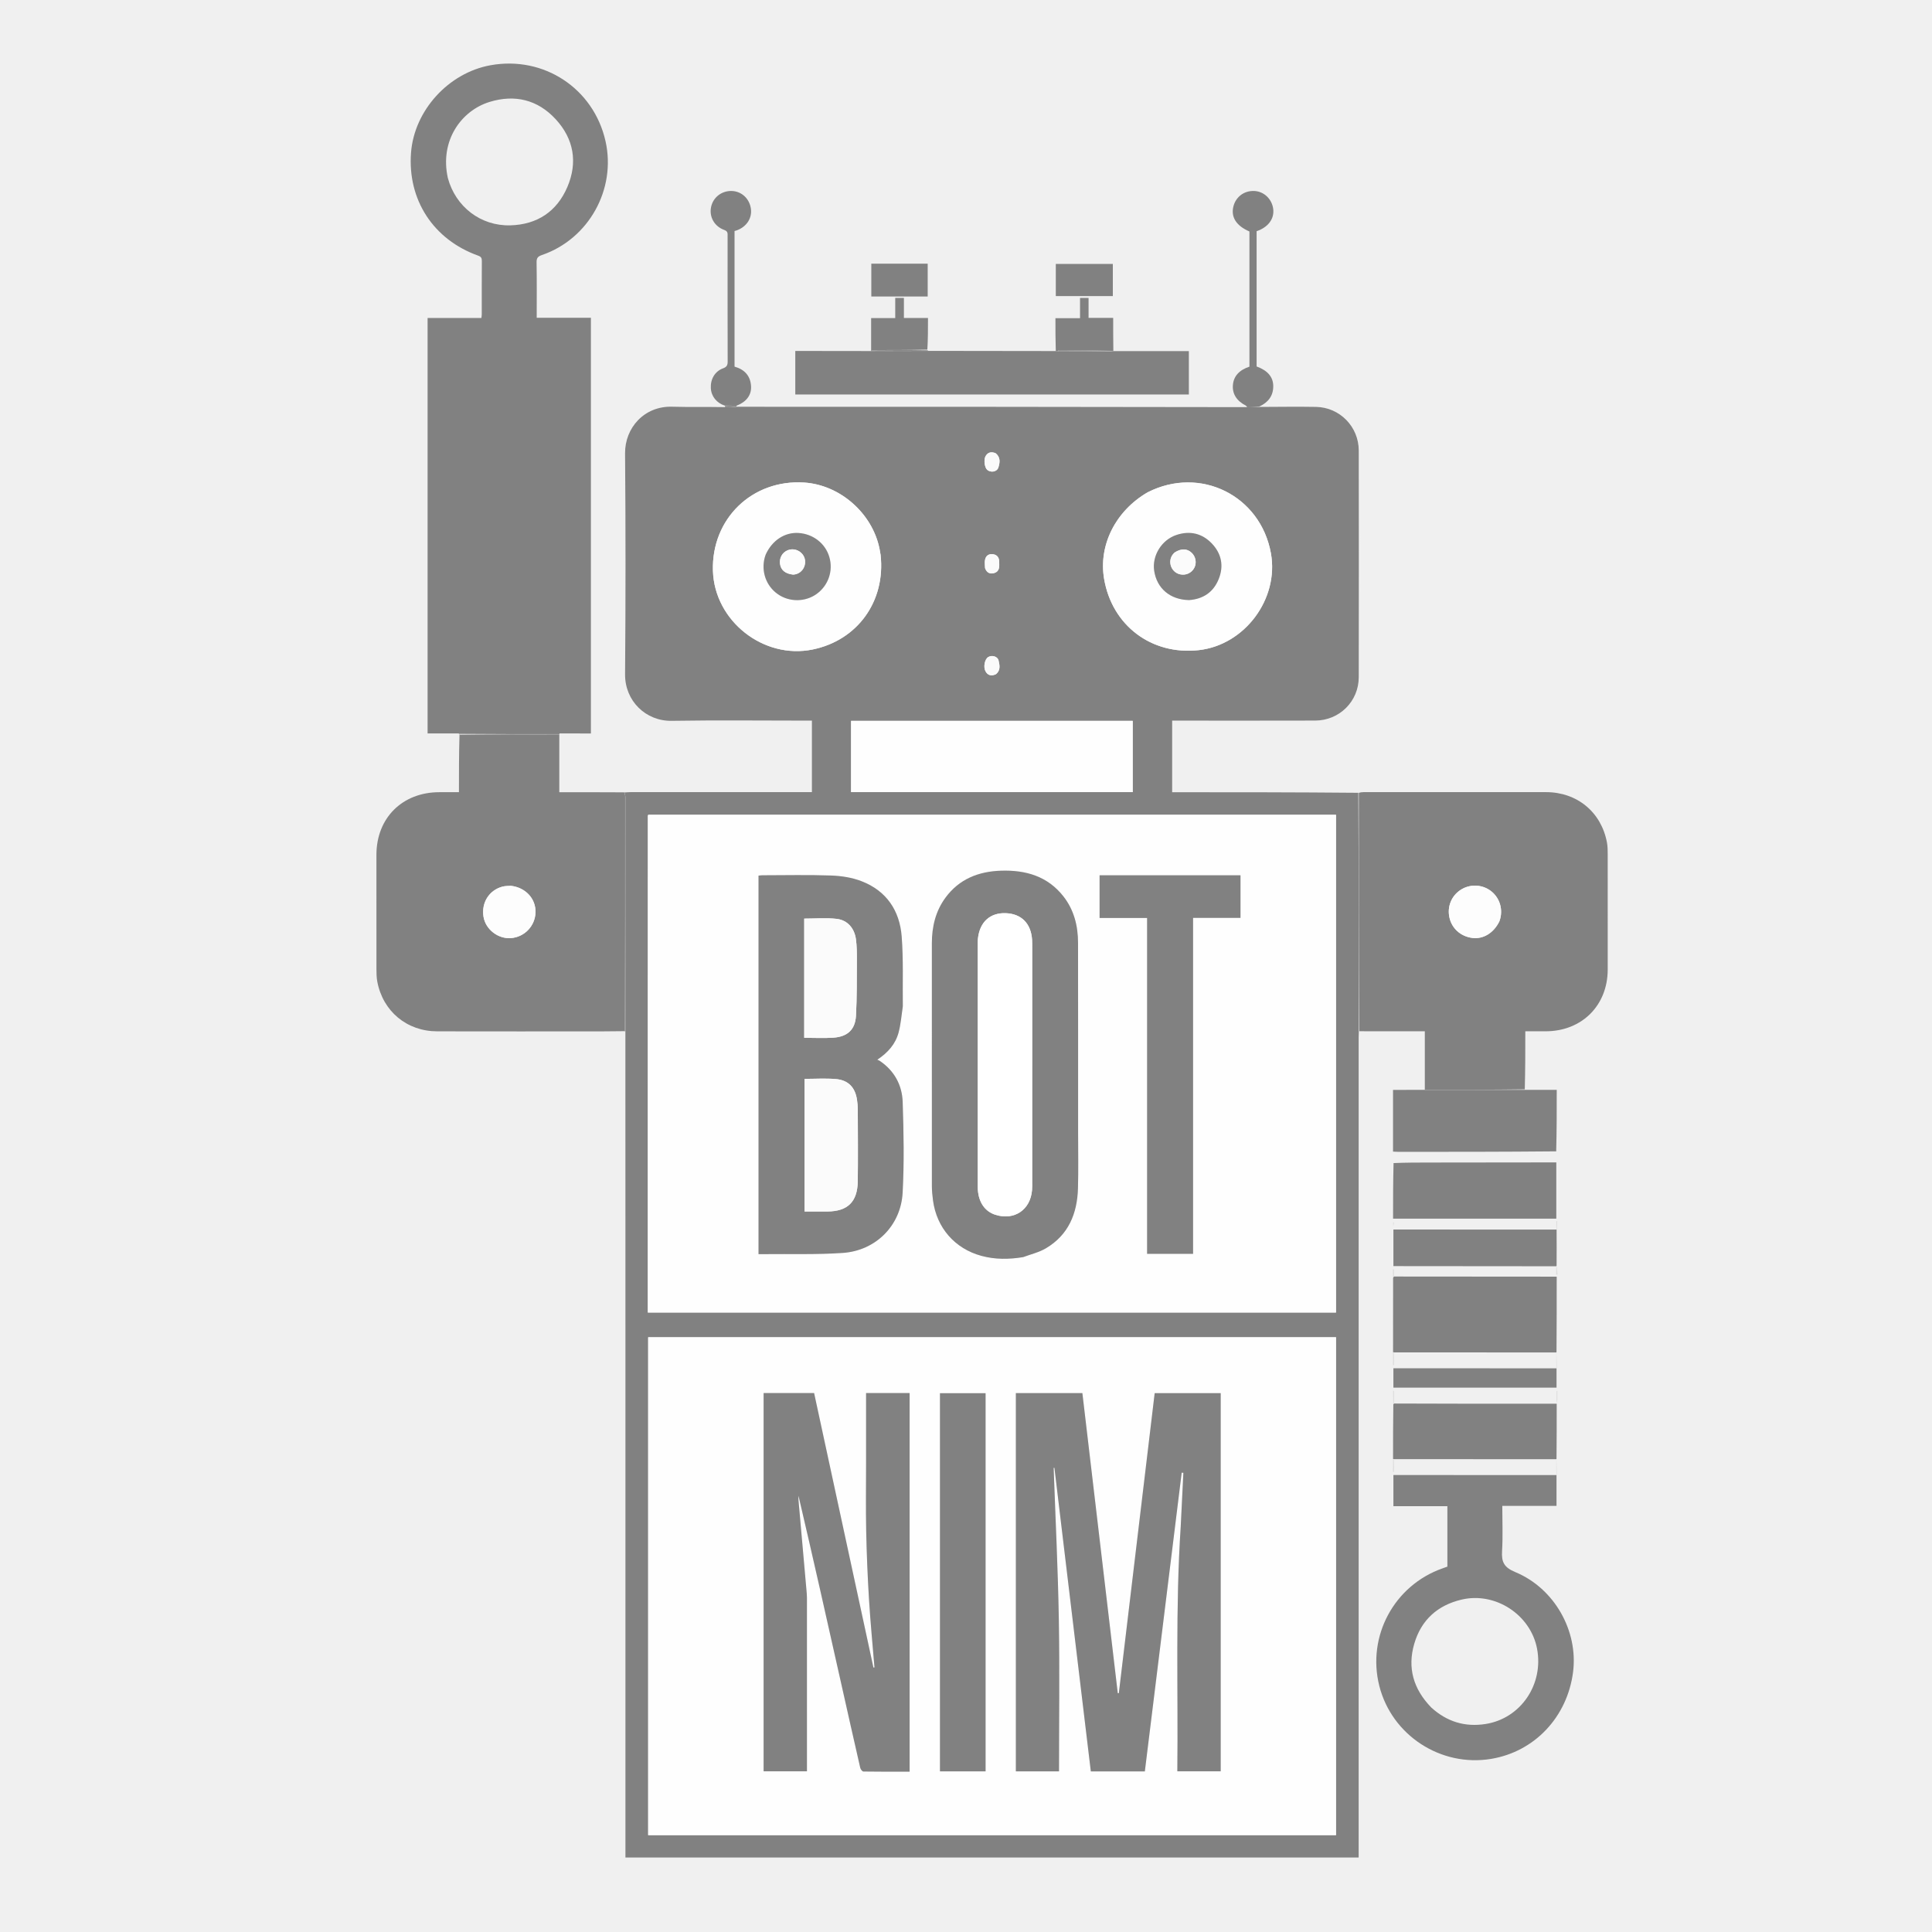
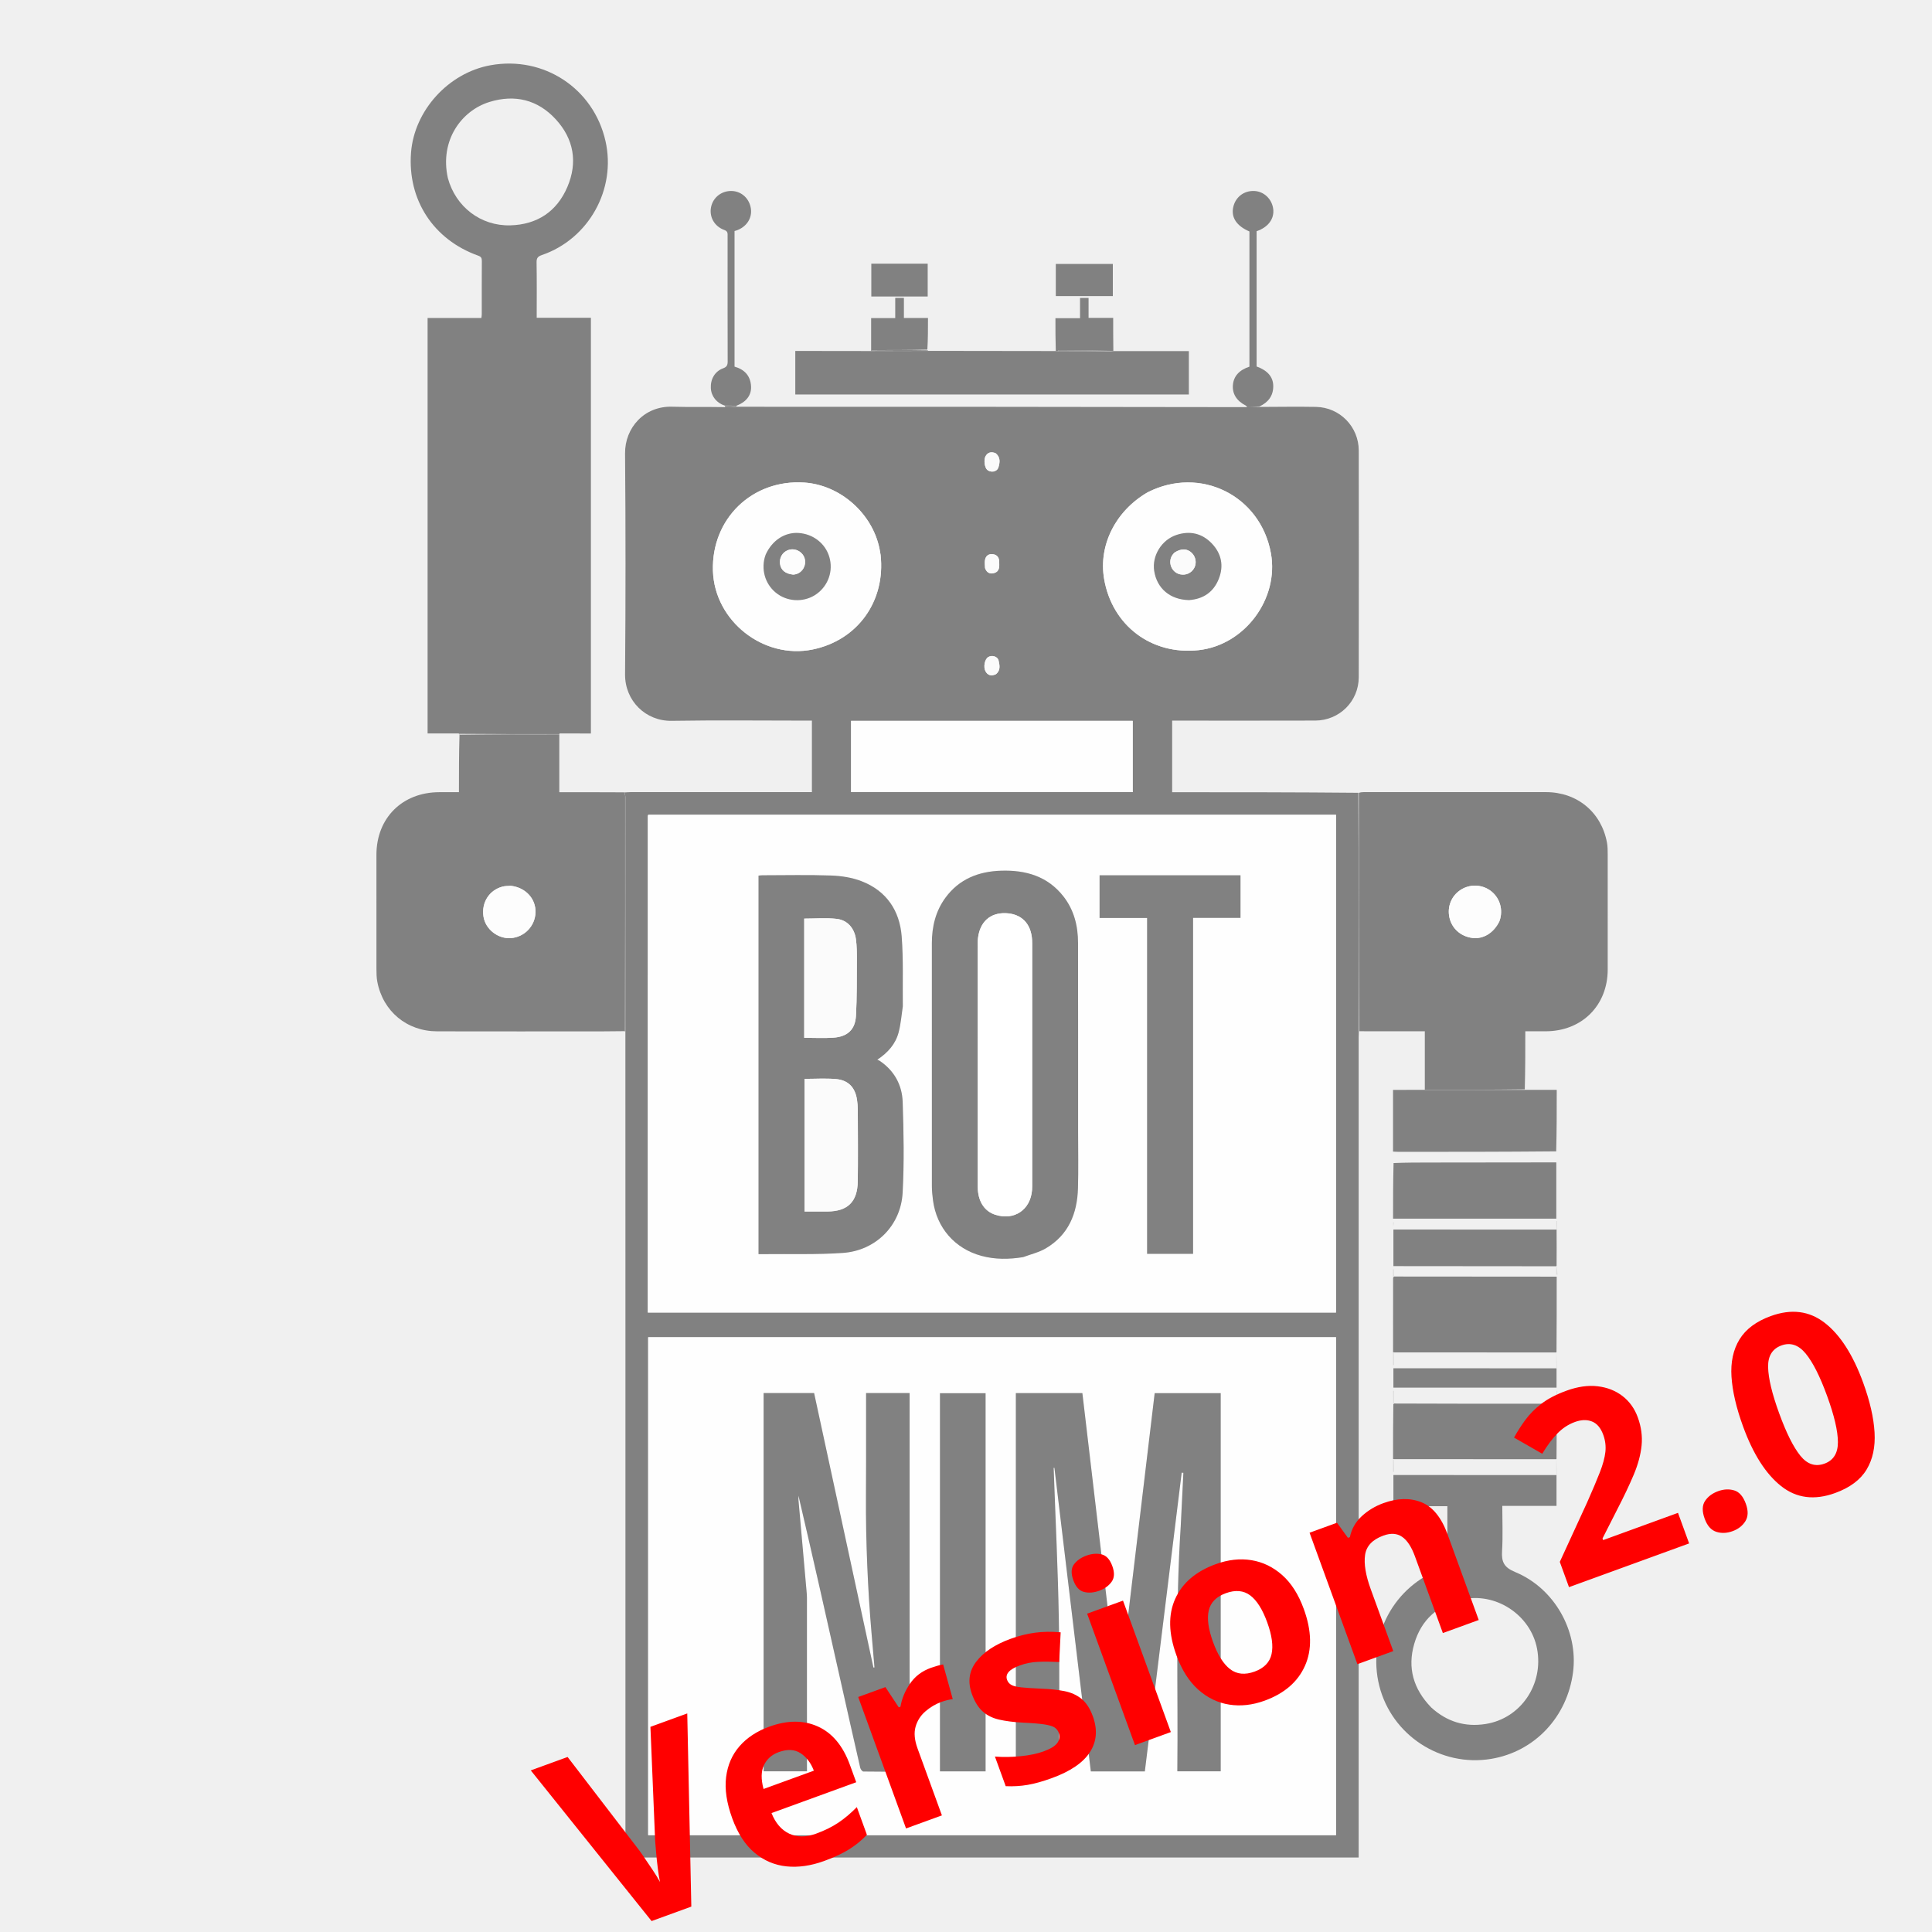
<svg xmlns="http://www.w3.org/2000/svg" version="1.1" id="Layer_1" x="0px" y="0px" width="100%" viewBox="0 0 1810 1810" enable-background="new 0 0 1810 1810" xml:space="preserve">
  <path fill="#818181" opacity="1" stroke="none" d=" M1273.03,966.088   C1272.973,968.085 1272.866,970.082 1272.866,972.08   C1272.858,1056.238 1272.859,1140.397 1272.859,1224.556   C1272.859,1394.536 1272.859,1564.517 1272.859,1734.498   C1272.859,1736.307 1272.859,1738.115 1272.859,1740.216   C1043.804,1740.216 815.072,1740.216 585.946,1740.216   C585.946,1738.102 585.946,1736.137 585.946,1734.173   C585.946,1575.688 585.952,1417.203 585.944,1258.718   C585.939,1161.562 585.913,1064.406 585.896,966.315   C585.918,892.53 585.945,819.68 585.923,746.83   C585.923,745.407 585.333,743.984 585.011,742.523   C585.004,742.484 585.002,742.407 585.002,742.407   C586.99,742.303 588.979,742.11 590.968,742.109   C645.619,742.093 700.271,742.096 754.923,742.096   C756.733,742.096 758.543,742.096 760.636,742.096   C760.636,719.763 760.636,697.705 760.636,675.118   C758.753,675.118 756.974,675.118 755.195,675.118   C713.207,675.118 671.21,674.617 629.233,675.311   C605.049,675.711 585.398,656.712 585.601,631.702   C586.159,562.725 586.159,493.738 585.593,424.762   C585.396,400.861 603.528,380.298 629.646,381.031   C645.795,381.484 661.968,381.099 678.898,381.406   C683.101,381.509 686.535,381.297 689.969,381.084   C849.026,381.092 1008.084,381.099 1167.915,381.423   C1172.435,381.572 1176.18,381.404 1179.926,381.236   C1197.581,381.202 1215.242,380.883 1232.891,381.206   C1255.178,381.613 1272.916,399.752 1272.948,422.083   C1273.05,492.882 1273.061,563.682 1272.941,634.481   C1272.903,657.052 1254.84,674.995 1232.188,675.071   C1189.376,675.215 1146.562,675.116 1103.75,675.118   C1101.957,675.118 1100.165,675.118 1098.133,675.118   C1098.133,697.579 1098.133,719.633 1098.133,742.192   C1156.23,742.192 1214.155,742.192 1272.541,742.736   C1273.012,817.549 1273.021,891.819 1273.03,966.088  M1205.5,1252.796   C1006.099,1252.796 806.699,1252.796 607.249,1252.796   C607.249,1408.595 607.249,1563.938 607.249,1719.243   C822.282,1719.243 1036.982,1719.243 1251.642,1719.243   C1251.642,1563.654 1251.642,1408.413 1251.642,1252.796   C1236.427,1252.796 1221.464,1252.796 1205.5,1252.796  M606.917,1045.5   C606.917,1106.919 606.917,1168.339 606.917,1229.627   C822.26,1229.627 1036.983,1229.627 1251.649,1229.627   C1251.649,1074.012 1251.649,918.75 1251.649,763.331   C1036.678,763.331 821.953,763.331 607.292,763.331   C607.129,763.898 606.965,764.203 606.965,764.509   C606.941,857.839 606.929,951.17 606.917,1045.5  M864.5,742.099   C930.079,742.099 995.659,742.099 1061.193,742.099   C1061.193,719.42 1061.193,697.365 1061.193,675.355   C973.048,675.355 885.288,675.355 797.342,675.355   C797.342,697.654 797.342,719.713 797.342,742.099   C819.569,742.099 841.534,742.099 864.5,742.099  M824.985,519.665   C824.659,517.864 824.363,516.058 824.004,514.264   C817.331,480.916 787.053,454.253 753.389,452.072   C704.703,448.918 666.36,486.06 667.922,534.864   C669.423,581.79 715.284,617.927 761.346,608.48   C803.321,599.871 829.755,563.381 824.985,519.665  M1074.941,461.332   C1045.1,478.714 1029.055,510.697 1034.368,542.206   C1041.754,586.007 1078.828,613.979 1123.016,609.091   C1166.116,604.323 1198.365,561.067 1190.662,518.357   C1180.903,464.247 1124.499,436.133 1074.941,461.332  M933.095,631.595   C937.619,628.07 936.51,623.212 935.531,618.837   C934.646,614.887 929.192,613.432 925.708,615.635   C922.595,617.604 921.072,624.741 923.228,628.809   C925.201,632.532 928.39,633.716 933.095,631.595  M932.641,424.509   C928.743,422.936 925.445,423.623 923.306,427.399   C921.45,430.674 922.413,437.897 924.747,440.028   C928.147,443.131 934.129,442.161 935.406,437.78   C936.666,433.456 937.6,428.642 932.641,424.509  M922.888,532.421   C924.385,536.601 927.556,538.083 931.522,536.821   C936.922,535.104 936.163,530.307 936.097,526.027   C936.037,522.137 933.885,519.681 930.232,519.203   C926.298,518.689 923.445,520.672 922.782,524.747   C922.417,526.991 922.716,529.342 922.888,532.421  z" />
  <path fill="#818181" opacity="1" stroke="none" d=" M429.732,687.135   C420.1,687.135 410.468,687.135 400.593,687.135   C400.593,557.293 400.593,427.869 400.593,297.877   C417.405,297.877 434.127,297.877 451.009,297.877   C451.161,296.372 451.342,295.412 451.343,294.452   C451.361,277.785 451.301,261.119 451.412,244.453   C451.43,241.743 450.739,240.492 447.976,239.505   C405.998,224.513 381.745,187.236 385.065,143.104   C388.041,103.548 420.149,68.221 459.586,61.112   C509.5,52.114 556.083,82.832 567.253,132.107   C577.486,177.254 551.632,223.824 507.738,238.914   C503.976,240.207 502.63,241.642 502.698,245.759   C502.982,262.901 502.818,280.051 502.818,297.712   C519.866,297.712 536.606,297.712 553.582,297.712   C553.582,427.648 553.582,557.068 553.582,687.167   C544.098,687.167 534.67,687.167 524.308,687.115   C492.159,687.086 460.946,687.111 429.732,687.135  M419.574,166.778   C426.839,193.725 450.373,211.86 478.075,211.117   C503.286,210.44 521.708,198.147 531.535,175.176   C541.361,152.206 537.642,130.161 520.607,111.7   C503.721,93.4 482.358,88.204 458.624,95.496   C432.322,103.576 411.745,131.57 419.574,166.778  z" />
  <path fill="#818181" opacity="1" stroke="none" d=" M1273.495,966.126   C1273.021,891.819 1273.012,817.549 1273,742.837   C1274.484,742.296 1275.971,742.114 1277.458,742.113   C1334.451,742.099 1391.444,742.071 1448.436,742.115   C1477.57,742.138 1500.25,760.923 1505.499,789.399   C1506.158,792.971 1506.175,796.695 1506.179,800.348   C1506.226,836.344 1506.258,872.339 1506.193,908.335   C1506.131,942.031 1481.962,966.069 1448.18,966.168   C1442.029,966.185 1435.878,966.17 1428.988,966.17   C1428.988,984.258 1428.988,1002.17 1428.495,1020.543   C1396.949,1020.984 1365.898,1020.964 1334.846,1020.943   C1334.846,1002.856 1334.846,984.769 1334.846,966.164   C1314.118,966.164 1294.04,966.164 1273.495,966.126  M1404.803,862.97   C1405.04,862.174 1405.301,861.383 1405.509,860.579   C1408.113,850.486 1404.341,840.056 1395.959,834.148   C1387.776,828.38 1376.665,828.218 1368.292,833.744   C1359.788,839.357 1355.743,849.261 1357.849,859.311   C1360.035,869.743 1368.326,877.248 1379.263,878.696   C1389.482,880.049 1399.306,874.188 1404.803,862.97  z" />
  <path fill="#818181" opacity="1" stroke="none" d=" M584.545,742.296   C585.002,742.407 585.004,742.484 585.02,743.034   C585.027,817.741 585.02,891.898 585.012,966.055   C578.185,966.12 571.358,966.24 564.531,966.241   C512.872,966.256 461.212,966.334 409.553,966.212   C381.151,966.146 358.759,947.492 353.473,919.703   C352.732,915.81 352.686,911.745 352.679,907.76   C352.622,872.098 352.602,836.436 352.658,800.774   C352.712,766.247 376.932,742.211 411.594,742.165   C417.556,742.157 423.518,742.164 429.957,742.164   C429.957,724.174 429.957,706.559 430.488,688.48   C462.01,688.012 493,688.007 523.99,688.002   C523.99,705.802 523.99,723.603 523.99,742.186   C544.29,742.186 564.189,742.186 584.545,742.296  M478.372,829.859   C475.901,830.079 473.344,829.964 470.973,830.576   C458.312,833.84 450.886,845.575 452.962,858.748   C454.842,870.68 466.655,879.858 478.837,878.851   C491.509,877.805 501.33,867.454 501.691,854.764   C502.053,842.048 492.544,831.506 478.372,829.859  z" />
  <path fill="#818181" opacity="1" stroke="none" d=" M1458.225,1381.884   C1458.225,1391.36 1458.225,1400.837 1458.225,1410.8   C1441.386,1410.8 1424.635,1410.8 1407.425,1410.8   C1407.425,1425.222 1408.068,1439.201 1407.212,1453.088   C1406.581,1463.315 1409.002,1468.422 1419.588,1472.81   C1456.376,1488.059 1478.624,1528.019 1473.742,1566.381   C1468.371,1608.587 1437.692,1641.1 1396.886,1647.831   C1349.723,1655.61 1303.873,1625.663 1292.211,1579.46   C1280.471,1532.946 1306.078,1485.297 1351.39,1469.338   C1352.923,1468.798 1354.451,1468.244 1355.983,1467.697   C1355.983,1448.822 1355.983,1430.185 1355.983,1411.079   C1339.195,1411.079 1322.468,1411.079 1305.412,1411.079   C1305.412,1401.225 1305.412,1391.83 1305.412,1381.883   C1355.941,1381.883 1406.515,1381.883 1457.59,1381.924   C1458.091,1381.964 1458.225,1381.884 1458.225,1381.884  M1340.861,1599.65   C1355.421,1612.945 1372.397,1618.227 1391.933,1615.107   C1424.703,1609.874 1446.369,1578.076 1439.987,1544.552   C1433.931,1512.742 1400.958,1491.152 1369.327,1498.582   C1346.758,1503.883 1331.45,1517.678 1324.951,1539.973   C1318.395,1562.465 1324.062,1582.328 1340.861,1599.65  z" />
  <path fill="#818181" opacity="1" stroke="none" d=" M869.549,328.723   C908.995,328.746 948.44,328.769 988.673,328.883   C989.908,328.989 990.357,329.004 991.294,329.026   C1008.253,329.029 1024.723,329.024 1041.527,329.011   C1042.306,328.978 1042.751,328.952 1043.196,328.927   C1066.648,328.927 1090.1,328.927 1113.788,328.927   C1113.788,342.51 1113.788,355.916 1113.788,369.558   C990.876,369.558 868.153,369.558 745.071,369.558   C745.071,356.1 745.071,342.719 745.071,328.783   C768.283,328.783 791.549,328.783 815.749,328.877   C834.304,328.889 851.927,328.806 869.549,328.723  z" />
  <path fill="#818181" opacity="1" stroke="none" d=" M1305.09,1266.821   C1305.084,1243.828 1305.077,1220.834 1305.144,1197.168   C1305.45,1196.273 1305.705,1196.082 1305.984,1195.921   C1354.875,1195.957 1403.766,1195.994 1452.658,1196.03   C1454.456,1196.031 1456.255,1196.03 1458.396,1196.03   C1458.396,1219.67 1458.396,1242.907 1458.218,1266.569   C1458.041,1266.994 1458.019,1267.058 1458.019,1267.058   C1407.663,1267.043 1357.306,1267.027 1306.262,1266.977   C1305.574,1266.943 1305.09,1266.821 1305.09,1266.821  z" />
  <path fill="#818181" opacity="1" stroke="none" d=" M1334.392,1021.016   C1365.898,1020.964 1396.949,1020.984 1428.465,1021.013   C1438.535,1021.021 1448.141,1021.021 1458.436,1021.021   C1458.436,1040.429 1458.436,1059.3 1457.922,1078.643   C1408.449,1079.116 1359.489,1079.12 1310.53,1079.108   C1308.706,1079.107 1306.881,1078.961 1305.057,1078.882   C1305.057,1059.915 1305.057,1040.948 1305.057,1021.089   C1314.805,1021.089 1324.371,1021.089 1334.392,1021.016  z" />
  <path fill="#818181" opacity="1" stroke="none" d=" M1458.027,1088.99   C1458.027,1106.448 1458.027,1123.906 1458.027,1141.691   C1407.45,1141.691 1356.592,1141.691 1305.098,1141.691   C1305.098,1124.61 1305.098,1107.37 1305.564,1089.634   C1317.16,1089.134 1328.29,1089.137 1339.421,1089.125   C1378.956,1089.083 1418.492,1089.036 1458.027,1088.99  z" />
  <path fill="#818181" opacity="1" stroke="none" d=" M1305.087,1366.828   C1305.092,1349.932 1305.097,1333.037 1305.348,1315.638   C1305.593,1315.135 1306.017,1314.9 1306.017,1314.9   C1328.501,1314.958 1350.984,1315.044 1373.467,1315.069   C1399.953,1315.098 1426.439,1315.076 1452.925,1315.076   C1454.566,1315.076 1456.207,1315.076 1458.398,1315.076   C1458.398,1332.313 1458.398,1349.23 1458.225,1366.576   C1458.051,1367.004 1458.023,1367.073 1458.023,1367.073   C1407.666,1367.059 1357.309,1367.045 1306.263,1366.995   C1305.411,1366.915 1305.249,1366.871 1305.087,1366.828  z" />
  <path fill="#818181" opacity="1" stroke="none" d=" M1458.059,1186.301   C1409.45,1186.259 1360.841,1186.217 1312.232,1186.175   C1310.071,1186.173 1307.91,1186.175 1305.416,1186.175   C1305.416,1174.818 1305.416,1163.61 1305.416,1151.895   C1356.005,1151.895 1406.557,1151.895 1457.628,1151.932   C1458.147,1151.968 1458.303,1151.842 1458.303,1151.842   C1458.347,1162.972 1458.391,1174.103 1458.307,1185.634   C1458.18,1186.035 1458.059,1186.301 1458.059,1186.301  z" />
  <path fill="#818181" opacity="1" stroke="none" d=" M679.021,379.993   C671.367,377.575 666.345,371.3 665.946,363.655   C665.508,355.259 669.693,347.897 677.425,345.063   C680.95,343.771 681.723,342.053 681.713,338.632   C681.606,299.474 681.643,260.316 681.649,221.158   C681.65,218.705 681.985,216.688 678.581,215.461   C669.061,212.031 664.18,202.881 666.238,193.654   C668.234,184.71 676.236,178.625 685.609,178.925   C694.723,179.216 702.063,185.985 703.468,195.392   C704.819,204.441 699.293,212.755 689.787,215.966   C689.322,216.123 688.84,216.23 688.165,216.415   C688.165,258.682 688.165,300.969 688.165,343.488   C697.597,346.126 703.24,352.21 703.646,362.237   C703.968,370.214 699.174,376.571 690.116,380.052   C685.903,380.011 682.462,380.002 679.021,379.993  z" />
  <path fill="#818181" opacity="1" stroke="none" d=" M1179.78,380.86   C1176.18,381.404 1172.435,381.572 1168.386,381.48   C1167.804,380.809 1167.62,380.211 1167.233,380.015   C1158.571,375.631 1154.367,368.999 1155.051,360.702   C1155.726,352.506 1160.932,346.649 1170.543,343.51   C1170.543,301.361 1170.543,259.112 1170.543,216.857   C1158.478,211.688 1153.186,203.685 1155.392,193.929   C1157.508,184.567 1165.406,178.53 1175.026,178.921   C1184.031,179.287 1191.539,186.324 1192.794,195.577   C1194.055,204.875 1188.178,212.909 1177.264,216.603   C1177.264,258.818 1177.264,301.101 1177.264,343.336   C1187.516,347.046 1192.852,353.163 1192.852,361.821   C1192.853,371.023 1187.997,377.063 1179.78,380.86  z" />
  <path fill="#818181" opacity="1" stroke="none" d=" M1458.247,1281.875   C1458.247,1287.831 1458.247,1293.787 1458.247,1300.004   C1407.284,1300.004 1356.507,1300.004 1305.406,1300.004   C1305.406,1294.264 1305.406,1288.358 1305.406,1281.861   C1355.923,1281.861 1406.506,1281.861 1457.592,1281.91   C1458.094,1281.96 1458.247,1281.875 1458.247,1281.875  z" />
  <path fill="#818181" opacity="1" stroke="none" d=" M990.805,329.02   C990.357,329.004 989.908,328.989 989.124,328.947   C988.789,318.822 988.789,308.723 988.789,298.092   C996.709,298.092 1004.074,298.092 1011.832,298.092   C1011.832,291.505 1011.832,285.434 1011.832,279.109   C1014.629,279.109 1017.037,279.109 1019.825,279.109   C1019.825,285.094 1019.825,291.177 1019.825,297.783   C1027.542,297.783 1034.917,297.783 1042.888,297.783   C1042.888,308.216 1042.888,318.13 1043.042,328.485   C1042.751,328.952 1042.306,328.978 1041.216,328.7   C1024.536,328.281 1008.503,328.154 992.469,328.089   C991.915,328.086 991.36,328.695 990.805,329.02  z" />
  <path fill="#818181" opacity="1" stroke="none" d=" M816.126,327.979   C816.126,318.178 816.126,308.376 816.126,298.02   C823.524,298.02 830.894,298.02 838.706,298.02   C838.706,291.406 838.706,285.328 838.706,279.06   C841.572,279.06 843.982,279.06 846.826,279.06   C846.826,285.331 846.826,291.411 846.826,297.903   C854.493,297.903 861.744,297.903 869.389,297.903   C869.389,307.924 869.389,317.523 868.8,327.554   C850.85,327.983 833.488,327.981 816.126,327.979  z" />
  <path fill="#818181" opacity="1" stroke="none" d=" M989.133,254.083   C989.133,251.61 989.133,249.627 989.133,247.249   C1006.977,247.249 1024.643,247.249 1042.556,247.249   C1042.556,257.198 1042.556,267.106 1042.556,277.398   C1024.898,277.398 1007.35,277.398 989.133,277.398   C989.133,269.736 989.133,262.154 989.133,254.083  z" />
  <path fill="#818181" opacity="1" stroke="none" d=" M841,277.776   C832.529,277.775 824.558,277.775 816.289,277.775   C816.289,267.29 816.289,257.245 816.289,247.026   C833.892,247.026 851.338,247.026 869.109,247.026   C869.109,257.152 869.109,267.193 869.109,277.777   C859.754,277.777 850.627,277.777 841,277.776  z" />
  <path fill="#818181" opacity="1" stroke="none" d=" M585.189,966.193   C585.02,891.898 585.027,817.741 585.027,743.073   C585.333,743.984 585.923,745.407 585.923,746.83   C585.945,819.68 585.918,892.53 585.855,965.87   C585.816,966.361 585.367,966.332 585.189,966.193  z" />
  <path fill="#818181" opacity="1" stroke="none" d=" M524.14,687.822   C493,688.007 462.01,688.012 430.557,688.017   C430.095,688.017 429.829,687.61 429.781,687.373   C460.946,687.111 492.159,687.086 523.861,687.12   C524.349,687.177 524.29,687.642 524.14,687.822  z" />
  <path fill="#818181" opacity="1" stroke="none" d=" M815.979,328.178   C833.488,327.981 850.85,327.983 868.691,328.014   C869.171,328.043 869.551,328.277 869.55,328.5   C851.927,328.806 834.304,328.889 816.198,328.913   C815.714,328.856 815.833,328.376 815.979,328.178  z" />
  <path fill="#818181" opacity="1" stroke="none" d=" M679.188,380.286   C682.462,380.002 685.903,380.011 689.757,380.042   C690.095,380.226 690.02,380.388 689.957,380.817   C686.535,381.297 683.101,381.509 679.369,381.457   C679.166,380.988 679.26,380.784 679.188,380.286  z" />
  <path fill="#DDDDDD" opacity="1" stroke="none" d=" M1458.064,1267.019   C1458.329,1271.794 1458.57,1276.545 1458.529,1281.586   C1458.247,1281.875 1458.094,1281.96 1458.061,1281.879   C1458.012,1277.192 1457.995,1272.586 1457.999,1267.519   C1458.019,1267.058 1458.041,1266.994 1458.064,1267.019  z" />
  <path fill="#DDDDDD" opacity="1" stroke="none" d=" M1458.08,1367.028   C1458.338,1371.805 1458.568,1376.558 1458.512,1381.597   C1458.225,1381.884 1458.091,1381.964 1458.059,1381.892   C1458.01,1377.211 1457.992,1372.603 1457.998,1367.533   C1458.023,1367.073 1458.051,1367.004 1458.08,1367.028  z" />
  <path fill="#DDDDDD" opacity="1" stroke="none" d=" M1306.021,1314.444   C1306.017,1314.9 1305.593,1315.135 1305.356,1315.184   C1305.118,1311.157 1305.118,1307.08 1305.118,1303.004   C1305.42,1303.002 1305.722,1303 1306.023,1302.998   C1306.023,1306.661 1306.023,1310.325 1306.021,1314.444  z" />
  <path fill="#DDDDDD" opacity="1" stroke="none" d=" M1305.053,1267.294   C1305.09,1266.821 1305.574,1266.943 1305.799,1267.048   C1306.025,1271.053 1306.025,1274.951 1306.025,1278.85   C1305.689,1278.86 1305.353,1278.87 1305.016,1278.88   C1305.016,1275.176 1305.016,1271.471 1305.053,1267.294  z" />
  <path fill="#DDDDDD" opacity="1" stroke="none" d=" M1305.048,1367.3   C1305.249,1366.871 1305.411,1366.915 1305.801,1367.068   C1306.028,1371.071 1306.028,1374.965 1306.028,1378.858   C1305.689,1378.868 1305.349,1378.878 1305.009,1378.888   C1305.009,1375.182 1305.009,1371.477 1305.048,1367.3  z" />
  <path fill="#DDDDDD" opacity="1" stroke="none" d=" M1459.032,1311.314   C1458.9,1312.173 1458.773,1312.633 1458.265,1314.468   C1458.265,1309.737 1458.265,1306.395 1458.265,1303.054   C1458.522,1303.043 1458.779,1303.032 1459.036,1303.021   C1459.036,1305.653 1459.036,1308.285 1459.032,1311.314  z" />
  <path fill="#DDDDDD" opacity="1" stroke="none" d=" M1305.965,1195.499   C1305.705,1196.082 1305.45,1196.273 1305.086,1196.696   C1304.954,1194.326 1304.954,1191.755 1304.954,1189.184   C1305.284,1189.178 1305.615,1189.171 1305.945,1189.165   C1305.945,1191.136 1305.945,1193.107 1305.965,1195.499  z" />
  <path fill="#DDDDDD" opacity="1" stroke="none" d=" M1458.302,1186.115   C1458.696,1188.836 1458.967,1191.478 1459.238,1194.121   C1458.799,1194.142 1458.36,1194.164 1457.921,1194.186   C1457.921,1191.837 1457.921,1189.489 1457.99,1186.721   C1458.059,1186.301 1458.18,1186.035 1458.302,1186.115  z" />
  <path fill="#DDDDDD" opacity="1" stroke="none" d=" M1458.097,1151.881   C1458.047,1149.174 1458.047,1146.554 1458.047,1143.934   C1458.316,1143.929 1458.585,1143.923 1458.854,1143.918   C1458.854,1146.378 1458.854,1148.839 1458.579,1151.57   C1458.303,1151.842 1458.147,1151.968 1458.097,1151.881  z" />
  <path fill="#DDDDDD" opacity="1" stroke="none" d=" M1305.289,1148.749   C1305.129,1147.371 1305.129,1146.241 1305.129,1145.111   C1305.402,1145.13 1305.676,1145.149 1305.95,1145.169   C1305.783,1146.444 1305.616,1147.72 1305.289,1148.749  z" />
  <path fill="#FEFEFE" opacity="1" stroke="none" d=" M1206,1252.796   C1221.464,1252.796 1236.427,1252.796 1251.642,1252.796   C1251.642,1408.413 1251.642,1563.654 1251.642,1719.243   C1036.982,1719.243 822.282,1719.243 607.249,1719.243   C607.249,1563.938 607.249,1408.595 607.249,1252.796   C806.699,1252.796 1006.099,1252.796 1206,1252.796  M1106.137,1430.63   C1101.086,1506.829 1103.814,1583.114 1102.982,1659.476   C1116.993,1659.476 1130.377,1659.476 1143.621,1659.476   C1143.621,1541.086 1143.621,1423.026 1143.621,1305.171   C1122.834,1305.171 1102.409,1305.171 1081.763,1305.171   C1070.544,1399.064 1059.358,1492.686 1048.171,1586.307   C1047.843,1586.274 1047.515,1586.24 1047.187,1586.207   C1036.133,1492.51 1025.08,1398.814 1014.027,1305.117   C992.968,1305.117 972.377,1305.117 951.706,1305.117   C951.706,1423.421 951.706,1541.475 951.706,1659.515   C965.323,1659.515 978.58,1659.515 992.149,1659.515   C992.149,1611.748 992.802,1564.26 991.965,1516.798   C991.132,1469.579 988.801,1422.387 987.127,1375.183   C987.361,1375.165 987.595,1375.147 987.829,1375.128   C999.2,1469.935 1010.57,1564.741 1021.94,1659.543   C1039.026,1659.543 1055.622,1659.543 1072.548,1659.543   C1084.075,1566.11 1095.576,1472.895 1107.076,1379.68   C1107.597,1379.724 1108.117,1379.768 1108.637,1379.812   C1107.817,1396.432 1106.997,1413.052 1106.137,1430.63  M852.176,1507.5   C852.176,1440.07 852.176,1372.64 852.176,1305.068   C838.409,1305.068 825.147,1305.068 811.389,1305.068   C811.389,1326.72 811.389,1348.176 811.389,1369.632   C811.389,1391.129 811.045,1412.633 811.486,1434.121   C811.926,1455.587 812.817,1477.057 814.131,1498.487   C815.432,1519.732 817.507,1540.93 819.242,1562.149   C818.921,1562.185 818.6,1562.221 818.279,1562.257   C799.755,1476.545 781.232,1390.833 762.701,1305.082   C746.749,1305.082 731.15,1305.082 715.388,1305.082   C715.388,1423.335 715.388,1541.373 715.388,1659.456   C729.066,1659.456 742.449,1659.456 755.997,1659.456   C755.997,1658.278 755.997,1657.449 755.997,1656.62   C755.998,1603.295 756.003,1549.969 755.98,1496.643   C755.979,1494.482 755.767,1492.318 755.576,1490.163   C753.081,1461.96 750.565,1433.759 748.081,1405.555   C747.956,1404.143 748.065,1402.709 748.065,1401.286   C761.798,1459.813 774.895,1518.356 788.01,1576.894   C793.933,1603.335 799.86,1629.776 805.923,1656.185   C806.235,1657.542 807.824,1659.63 808.846,1659.646   C823.13,1659.874 837.419,1659.801 852.176,1659.801   C852.176,1609.061 852.176,1558.781 852.176,1507.5  M880.601,1385.5   C880.601,1476.876 880.601,1568.252 880.601,1659.517   C895.349,1659.517 909.276,1659.517 923.348,1659.517   C923.348,1541.195 923.348,1423.164 923.348,1305.216   C908.969,1305.216 894.913,1305.216 880.601,1305.216   C880.601,1331.877 880.601,1358.188 880.601,1385.5  z" />
  <path fill="#FEFEFE" opacity="1" stroke="none" d=" M606.917,1045   C606.929,951.17 606.941,857.839 606.965,764.509   C606.965,764.203 607.129,763.898 607.292,763.331   C821.953,763.331 1036.678,763.331 1251.649,763.331   C1251.649,918.75 1251.649,1074.012 1251.649,1229.627   C1036.983,1229.627 822.26,1229.627 606.917,1229.627   C606.917,1168.339 606.917,1106.919 606.917,1045  M845.809,942.36   C845.555,920.708 846.404,898.972 844.756,877.428   C842.892,853.047 830.445,834.529 807.057,825.528   C798.25,822.138 788.329,820.574 778.843,820.236   C757.373,819.473 735.857,819.985 714.36,820.001   C713.107,820.002 711.855,820.21 710.622,820.32   C710.622,938.631 710.622,1056.556 710.622,1174.946   C712.629,1174.946 714.419,1174.964 716.209,1174.944   C740.69,1174.663 765.249,1175.502 789.633,1173.811   C820.487,1171.669 844.003,1148.168 845.646,1117.31   C847.149,1089.08 846.63,1060.684 845.683,1032.405   C845.149,1016.474 837.8,1002.982 824.04,993.776   C823.518,993.426 822.888,993.238 821.904,992.791   C831.985,986.08 838.98,978.021 841.833,967.357   C843.921,959.549 844.53,951.346 845.809,942.36  M958.963,1177.648   C965.922,1175.002 973.415,1173.264 979.741,1169.543   C1001.012,1157.03 1009.226,1136.905 1009.897,1113.283   C1010.399,1095.631 1010.02,1077.954 1010.019,1060.289   C1010.017,1001.292 1010.061,942.295 1009.967,883.299   C1009.942,867.45 1006.243,852.536 996.305,839.83   C981.423,820.803 960.86,814.973 937.797,815.716   C916.807,816.392 898.698,823.463 885.842,840.891   C876.503,853.55 873.027,868.161 873.016,883.652   C872.965,959.482 872.975,1035.311 873.037,1111.14   C873.041,1115.619 873.483,1120.125 874.076,1124.572   C877.503,1150.293 894.521,1169.811 919.481,1176.575   C932.235,1180.032 945.163,1179.951 958.963,1177.648  M1082.5,819.987   C1065.057,819.987 1047.614,819.987 1030.146,819.987   C1030.146,833.532 1030.146,846.59 1030.146,860.016   C1045.016,860.016 1059.609,860.016 1074.648,860.016   C1074.648,965.099 1074.648,1069.809 1074.648,1174.673   C1089.166,1174.673 1103.228,1174.673 1117.744,1174.673   C1117.744,1069.703 1117.744,965.003 1117.744,859.932   C1132.785,859.932 1147.378,859.932 1162.166,859.932   C1162.166,846.455 1162.166,833.352 1162.166,819.987   C1135.793,819.987 1109.647,819.987 1082.5,819.987  z" />
  <path fill="#FEFEFE" opacity="1" stroke="none" d=" M864,742.099   C841.534,742.099 819.569,742.099 797.342,742.099   C797.342,719.713 797.342,697.654 797.342,675.355   C885.288,675.355 973.048,675.355 1061.193,675.355   C1061.193,697.365 1061.193,719.42 1061.193,742.099   C995.659,742.099 930.079,742.099 864,742.099  z" />
  <path fill="#FEFEFE" opacity="1" stroke="none" d=" M825.016,520.105   C829.755,563.381 803.321,599.871 761.346,608.48   C715.284,617.927 669.423,581.79 667.922,534.864   C666.36,486.06 704.703,448.918 753.389,452.072   C787.053,454.253 817.331,480.916 824.004,514.264   C824.363,516.058 824.659,517.864 825.016,520.105  M717.172,519.922   C716.927,520.717 716.655,521.505 716.44,522.308   C712.924,535.428 717.806,549.063 728.739,556.675   C739.62,564.252 754.552,564.115 765.215,556.341   C776.098,548.406 780.763,534.664 776.949,521.772   C773.201,509.099 761.787,500.209 748.135,499.328   C735.253,498.497 723.384,506.202 717.172,519.922  z" />
  <path fill="#FEFEFE" opacity="1" stroke="none" d=" M1075.277,461.172   C1124.499,436.133 1180.903,464.247 1190.662,518.357   C1198.365,561.067 1166.116,604.323 1123.016,609.091   C1078.828,613.979 1041.754,586.007 1034.368,542.206   C1029.055,510.697 1045.1,478.714 1075.277,461.172  M1114.349,562.181   C1127.586,561.217 1136.97,554.492 1141.808,542.338   C1146.669,530.127 1144.361,518.599 1135.246,509.106   C1126.132,499.614 1114.791,497.025 1102.284,501.124   C1088.26,505.721 1079.149,520.608 1081.289,534.756   C1083.781,551.232 1096.181,561.83 1114.349,562.181  z" />
  <path fill="#FBFBFB" opacity="1" stroke="none" d=" M932.756,631.789   C928.39,633.716 925.201,632.532 923.228,628.809   C921.072,624.741 922.595,617.604 925.708,615.635   C929.192,613.432 934.646,614.887 935.531,618.837   C936.51,623.212 937.619,628.07 932.756,631.789  z" />
  <path fill="#FBFBFB" opacity="1" stroke="none" d=" M932.981,424.741   C937.6,428.642 936.666,433.456 935.406,437.78   C934.129,442.161 928.147,443.131 924.747,440.028   C922.413,437.897 921.45,430.674 923.306,427.399   C925.445,423.623 928.743,422.936 932.981,424.741  z" />
  <path fill="#FBFBFB" opacity="1" stroke="none" d=" M922.802,532.033   C922.716,529.342 922.417,526.991 922.782,524.747   C923.445,520.672 926.298,518.689 930.232,519.203   C933.885,519.681 936.037,522.137 936.097,526.027   C936.163,530.307 936.922,535.104 931.522,536.821   C927.556,538.083 924.385,536.601 922.802,532.033  z" />
  <path fill="#FDFDFD" opacity="1" stroke="none" d=" M1404.623,863.323   C1399.306,874.188 1389.482,880.049 1379.263,878.696   C1368.326,877.248 1360.035,869.743 1357.849,859.311   C1355.743,849.261 1359.788,839.357 1368.292,833.744   C1376.665,828.218 1387.776,828.38 1395.959,834.148   C1404.341,840.056 1408.113,850.486 1405.509,860.579   C1405.301,861.383 1405.04,862.174 1404.623,863.323  z" />
  <path fill="#FDFDFD" opacity="1" stroke="none" d=" M478.818,829.88   C492.544,831.506 502.053,842.048 501.691,854.764   C501.33,867.454 491.509,877.805 478.837,878.851   C466.655,879.858 454.842,870.68 452.962,858.748   C450.886,845.575 458.312,833.84 470.973,830.576   C473.344,829.964 475.901,830.079 478.818,829.88  z" />
  <path fill="#818181" opacity="1" stroke="none" d=" M991.294,329.026   C991.36,328.695 991.915,328.086 992.469,328.089   C1008.503,328.154 1024.536,328.281 1040.882,328.708   C1024.723,329.024 1008.253,329.029 991.294,329.026  z" />
  <path fill="#818181" opacity="1" stroke="none" d=" M1106.157,1430.151   C1106.997,1413.052 1107.817,1396.432 1108.637,1379.812   C1108.117,1379.768 1107.597,1379.724 1107.076,1379.68   C1095.576,1472.895 1084.075,1566.11 1072.548,1659.543   C1055.622,1659.543 1039.026,1659.543 1021.94,1659.543   C1010.57,1564.741 999.2,1469.935 987.829,1375.128   C987.595,1375.147 987.361,1375.165 987.127,1375.183   C988.801,1422.387 991.132,1469.579 991.965,1516.798   C992.802,1564.26 992.149,1611.748 992.149,1659.515   C978.58,1659.515 965.323,1659.515 951.706,1659.515   C951.706,1541.475 951.706,1423.421 951.706,1305.117   C972.377,1305.117 992.968,1305.117 1014.027,1305.117   C1025.08,1398.814 1036.133,1492.51 1047.187,1586.207   C1047.515,1586.24 1047.843,1586.274 1048.171,1586.307   C1059.358,1492.686 1070.544,1399.064 1081.763,1305.171   C1102.409,1305.171 1122.834,1305.171 1143.621,1305.171   C1143.621,1423.026 1143.621,1541.086 1143.621,1659.476   C1130.377,1659.476 1116.993,1659.476 1102.982,1659.476   C1103.814,1583.114 1101.086,1506.829 1106.157,1430.151  z" />
  <path fill="#818181" opacity="1" stroke="none" d=" M852.176,1508   C852.176,1558.781 852.176,1609.061 852.176,1659.801   C837.419,1659.801 823.13,1659.874 808.846,1659.646   C807.824,1659.63 806.235,1657.542 805.923,1656.185   C799.86,1629.776 793.933,1603.335 788.01,1576.894   C774.895,1518.356 761.798,1459.813 748.065,1401.286   C748.065,1402.709 747.956,1404.143 748.081,1405.555   C750.565,1433.759 753.081,1461.96 755.576,1490.163   C755.767,1492.318 755.979,1494.482 755.98,1496.643   C756.003,1549.969 755.998,1603.295 755.997,1656.62   C755.997,1657.449 755.997,1658.278 755.997,1659.456   C742.449,1659.456 729.066,1659.456 715.388,1659.456   C715.388,1541.373 715.388,1423.335 715.388,1305.082   C731.15,1305.082 746.749,1305.082 762.701,1305.082   C781.232,1390.833 799.755,1476.545 818.279,1562.257   C818.6,1562.221 818.921,1562.185 819.242,1562.149   C817.507,1540.93 815.432,1519.732 814.131,1498.487   C812.817,1477.057 811.926,1455.587 811.486,1434.121   C811.045,1412.633 811.389,1391.129 811.389,1369.632   C811.389,1348.176 811.389,1326.72 811.389,1305.068   C825.147,1305.068 838.409,1305.068 852.176,1305.068   C852.176,1372.64 852.176,1440.07 852.176,1508  z" />
  <path fill="#818181" opacity="1" stroke="none" d=" M880.601,1385   C880.601,1358.188 880.601,1331.877 880.601,1305.216   C894.913,1305.216 908.969,1305.216 923.348,1305.216   C923.348,1423.164 923.348,1541.195 923.348,1659.517   C909.276,1659.517 895.349,1659.517 880.601,1659.517   C880.601,1568.252 880.601,1476.876 880.601,1385  z" />
  <path fill="#818181" opacity="1" stroke="none" d=" M845.804,942.839   C844.53,951.346 843.921,959.549 841.833,967.357   C838.98,978.021 831.985,986.08 821.904,992.791   C822.888,993.238 823.518,993.426 824.04,993.776   C837.8,1002.982 845.149,1016.474 845.683,1032.405   C846.63,1060.684 847.149,1089.08 845.646,1117.31   C844.003,1148.168 820.487,1171.669 789.633,1173.811   C765.249,1175.502 740.69,1174.663 716.209,1174.944   C714.419,1174.964 712.629,1174.946 710.622,1174.946   C710.622,1056.556 710.622,938.631 710.622,820.32   C711.855,820.21 713.107,820.002 714.36,820.001   C735.857,819.985 757.373,819.473 778.843,820.236   C788.329,820.574 798.25,822.138 807.057,825.528   C830.445,834.529 842.892,853.047 844.756,877.428   C846.404,898.972 845.555,920.708 845.804,942.839  M775.412,1134.991   C794.17,1134.881 803.353,1125.924 803.602,1106.606   C803.892,1084.127 803.686,1061.641 803.625,1039.159   C803.618,1036.338 803.316,1033.5 802.932,1030.7   C801.3,1018.808 794.806,1011.857 782.856,1010.893   C773.309,1010.122 763.649,1010.737 753.739,1010.737   C753.739,1051.985 753.739,1093.358 753.739,1134.991   C760.806,1134.991 767.621,1134.991 775.412,1134.991  M753.44,963.404   C753.44,966.349 753.44,969.295 753.44,972.264   C762.997,972.264 771.978,972.786 780.875,972.141   C794.128,971.181 801.243,964.534 801.944,951.387   C802.874,933.955 802.672,916.459 802.765,898.99   C802.799,892.682 802.725,886.312 801.909,880.074   C800.552,869.694 794.014,862.012 783.867,860.844   C773.948,859.702 763.795,860.595 753.44,860.595   C753.44,894.544 753.44,928.485 753.44,963.404  z" />
  <path fill="#818181" opacity="1" stroke="none" d=" M958.546,1177.74   C945.163,1179.951 932.235,1180.032 919.481,1176.575   C894.521,1169.811 877.503,1150.293 874.076,1124.572   C873.483,1120.125 873.041,1115.619 873.037,1111.14   C872.975,1035.311 872.965,959.482 873.016,883.652   C873.027,868.161 876.503,853.55 885.842,840.891   C898.698,823.463 916.807,816.392 937.797,815.716   C960.86,814.973 981.423,820.803 996.305,839.83   C1006.243,852.536 1009.942,867.45 1009.967,883.299   C1010.061,942.295 1010.017,1001.292 1010.019,1060.289   C1010.02,1077.954 1010.399,1095.631 1009.897,1113.283   C1009.226,1136.905 1001.012,1157.03 979.741,1169.543   C973.415,1173.264 965.922,1175.002 958.546,1177.74  M967,887.542   C966.975,885.211 967.049,882.874 966.909,880.549   C965.98,865.128 956.833,855.953 942.006,855.508   C927.547,855.075 917.979,863.743 916.219,878.988   C915.934,881.459 916.007,883.977 916.007,886.474   C915.997,960.425 915.998,1034.377 916.003,1108.329   C916.003,1110.494 915.956,1112.667 916.117,1114.822   C917.01,1126.741 922.907,1135.032 932.585,1138.083   C950.268,1143.659 965.407,1133.432 966.873,1114.879   C967.056,1112.56 966.995,1110.219 966.996,1107.887   C967.001,1034.768 967,961.649 967,887.542  z" />
  <path fill="#818181" opacity="1" stroke="none" d=" M1083,819.987   C1109.647,819.987 1135.793,819.987 1162.166,819.987   C1162.166,833.352 1162.166,846.455 1162.166,859.932   C1147.378,859.932 1132.785,859.932 1117.744,859.932   C1117.744,965.003 1117.744,1069.703 1117.744,1174.673   C1103.228,1174.673 1089.166,1174.673 1074.648,1174.673   C1074.648,1069.809 1074.648,965.099 1074.648,860.016   C1059.609,860.016 1045.016,860.016 1030.146,860.016   C1030.146,846.59 1030.146,833.532 1030.146,819.987   C1047.614,819.987 1065.057,819.987 1083,819.987  z" />
  <path fill="#818181" opacity="1" stroke="none" d=" M717.338,519.567   C723.384,506.202 735.253,498.497 748.135,499.328   C761.787,500.209 773.201,509.099 776.949,521.772   C780.763,534.664 776.098,548.406 765.215,556.341   C754.552,564.115 739.62,564.252 728.739,556.675   C717.806,549.063 712.924,535.428 716.44,522.308   C716.655,521.505 716.927,520.717 717.338,519.567  M743.343,538.32   C753.092,537.72 757.337,526.387 751.926,519.398   C748.629,515.14 742.982,513.518 738.078,515.447   C732.952,517.464 729.995,522.647 730.761,528.271   C731.546,534.032 735.588,537.512 743.343,538.32  z" />
  <path fill="#818181" opacity="1" stroke="none" d=" M1113.887,562.202   C1096.181,561.83 1083.781,551.232 1081.289,534.756   C1079.149,520.608 1088.26,505.721 1102.284,501.124   C1114.791,497.025 1126.132,499.614 1135.246,509.106   C1144.361,518.599 1146.669,530.127 1141.808,542.338   C1136.97,554.492 1127.586,561.217 1113.887,562.202  M1100.35,517.714   C1092.915,524.223 1096.507,535.959 1105.454,538.038   C1110.935,539.312 1116.373,536.806 1118.892,531.97   C1121.298,527.351 1120.255,521.481 1116.382,517.852   C1112.13,513.868 1106.798,513.641 1100.35,517.714  z" />
  <path fill="#FBFBFB" opacity="1" stroke="none" d=" M774.924,1134.991   C767.621,1134.991 760.806,1134.991 753.739,1134.991   C753.739,1093.358 753.739,1051.985 753.739,1010.737   C763.649,1010.737 773.309,1010.122 782.856,1010.893   C794.806,1011.857 801.3,1018.808 802.932,1030.7   C803.316,1033.5 803.618,1036.338 803.625,1039.159   C803.686,1061.641 803.892,1084.127 803.602,1106.606   C803.353,1125.924 794.17,1134.881 774.924,1134.991  z" />
  <path fill="#FBFBFB" opacity="1" stroke="none" d=" M753.44,962.915   C753.44,928.485 753.44,894.544 753.44,860.595   C763.795,860.595 773.948,859.702 783.867,860.844   C794.014,862.012 800.552,869.694 801.909,880.074   C802.725,886.312 802.799,892.682 802.765,898.99   C802.672,916.459 802.874,933.955 801.944,951.387   C801.243,964.534 794.128,971.181 780.875,972.141   C771.978,972.786 762.997,972.264 753.44,972.264   C753.44,969.295 753.44,966.349 753.44,962.915  z" />
  <path fill="#FFFFFF" opacity="1" stroke="none" d=" M967,888.036   C967,961.649 967.001,1034.768 966.996,1107.887   C966.995,1110.219 967.056,1112.56 966.873,1114.879   C965.407,1133.432 950.268,1143.659 932.585,1138.083   C922.907,1135.032 917.01,1126.741 916.117,1114.822   C915.956,1112.667 916.003,1110.494 916.003,1108.329   C915.998,1034.377 915.997,960.425 916.007,886.474   C916.007,883.977 915.934,881.459 916.219,878.988   C917.979,863.743 927.547,855.075 942.006,855.508   C956.833,855.953 965.98,865.128 966.909,880.549   C967.049,882.874 966.975,885.211 967,888.036  z" />
  <path fill="#FDFDFD" opacity="1" stroke="none" d=" M742.919,538.346   C735.588,537.512 731.546,534.032 730.761,528.271   C729.995,522.647 732.952,517.464 738.078,515.447   C742.982,513.518 748.629,515.14 751.926,519.398   C757.337,526.387 753.092,537.72 742.919,538.346  z" />
  <path fill="#FBFBFB" opacity="1" stroke="none" d=" M1100.635,517.455   C1106.798,513.641 1112.13,513.868 1116.382,517.852   C1120.255,521.481 1121.298,527.351 1118.892,531.97   C1116.373,536.806 1110.935,539.312 1105.454,538.038   C1096.507,535.959 1092.915,524.223 1100.635,517.455  z" />
+   <text x="-100" y="1900" fill="#ff0000" font-weight="700" font-size="240" font-family="sans-serif" style="transform: rotate(-20deg)">Version 2.0</text>
</svg>
